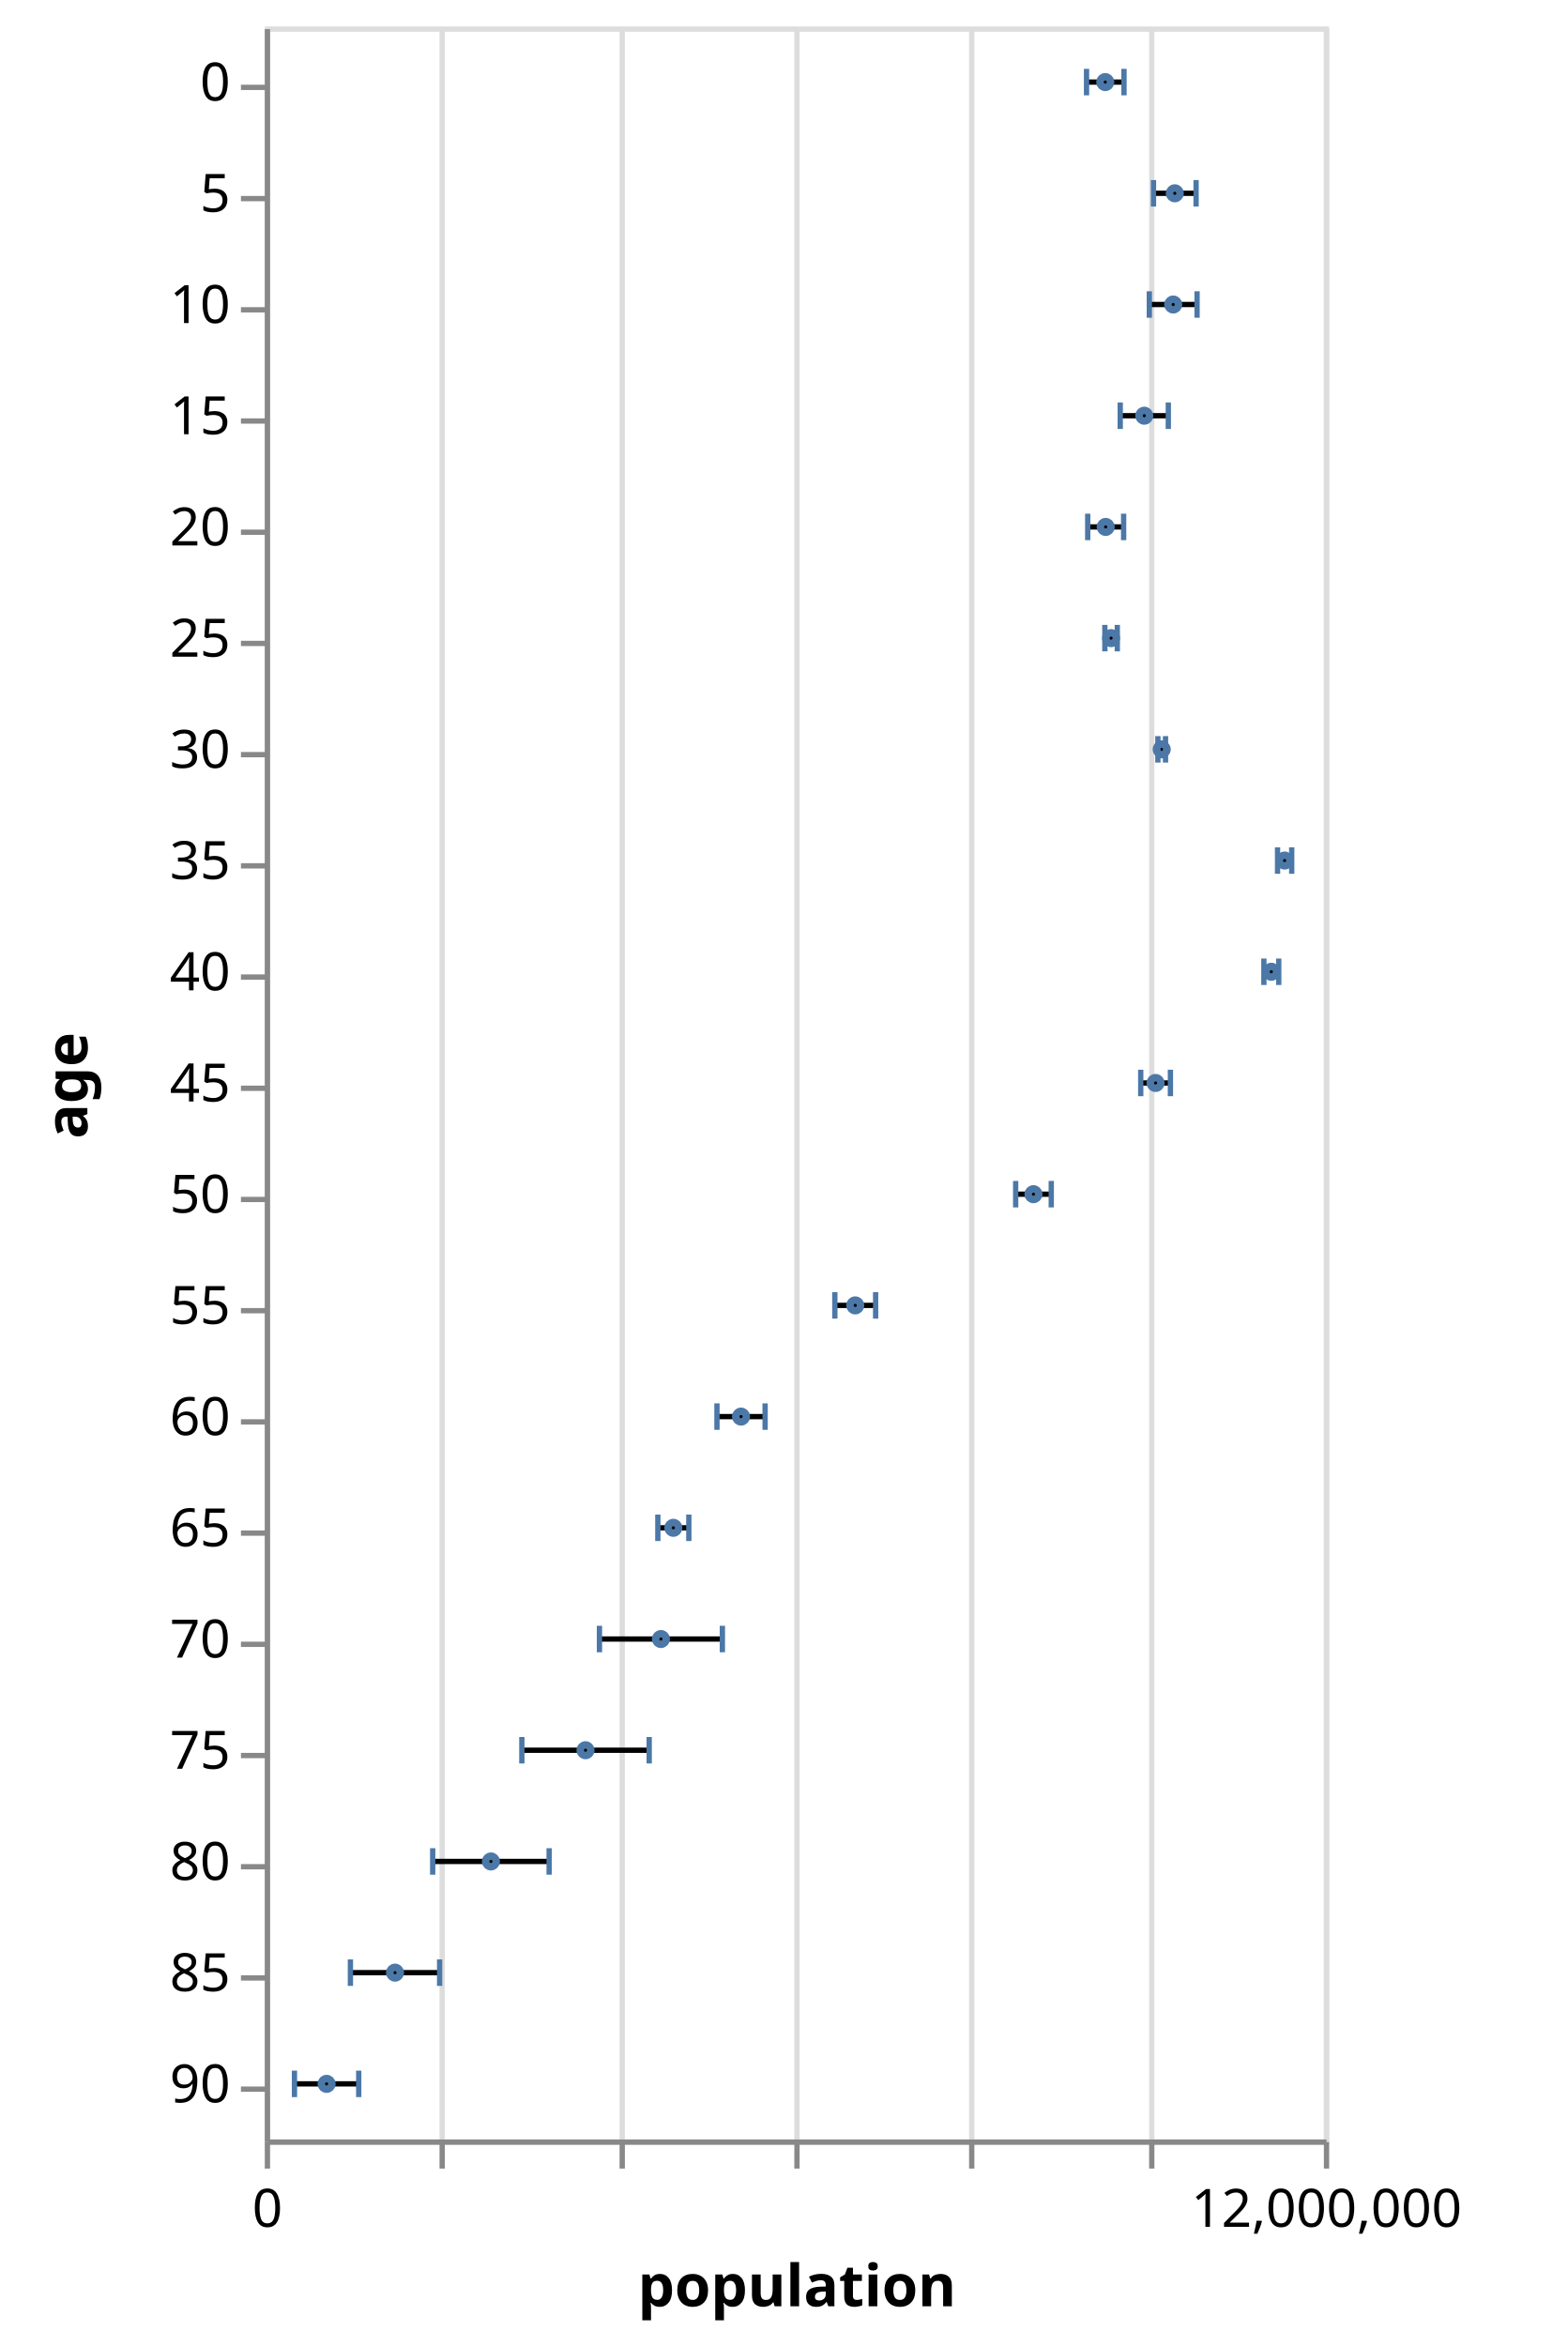
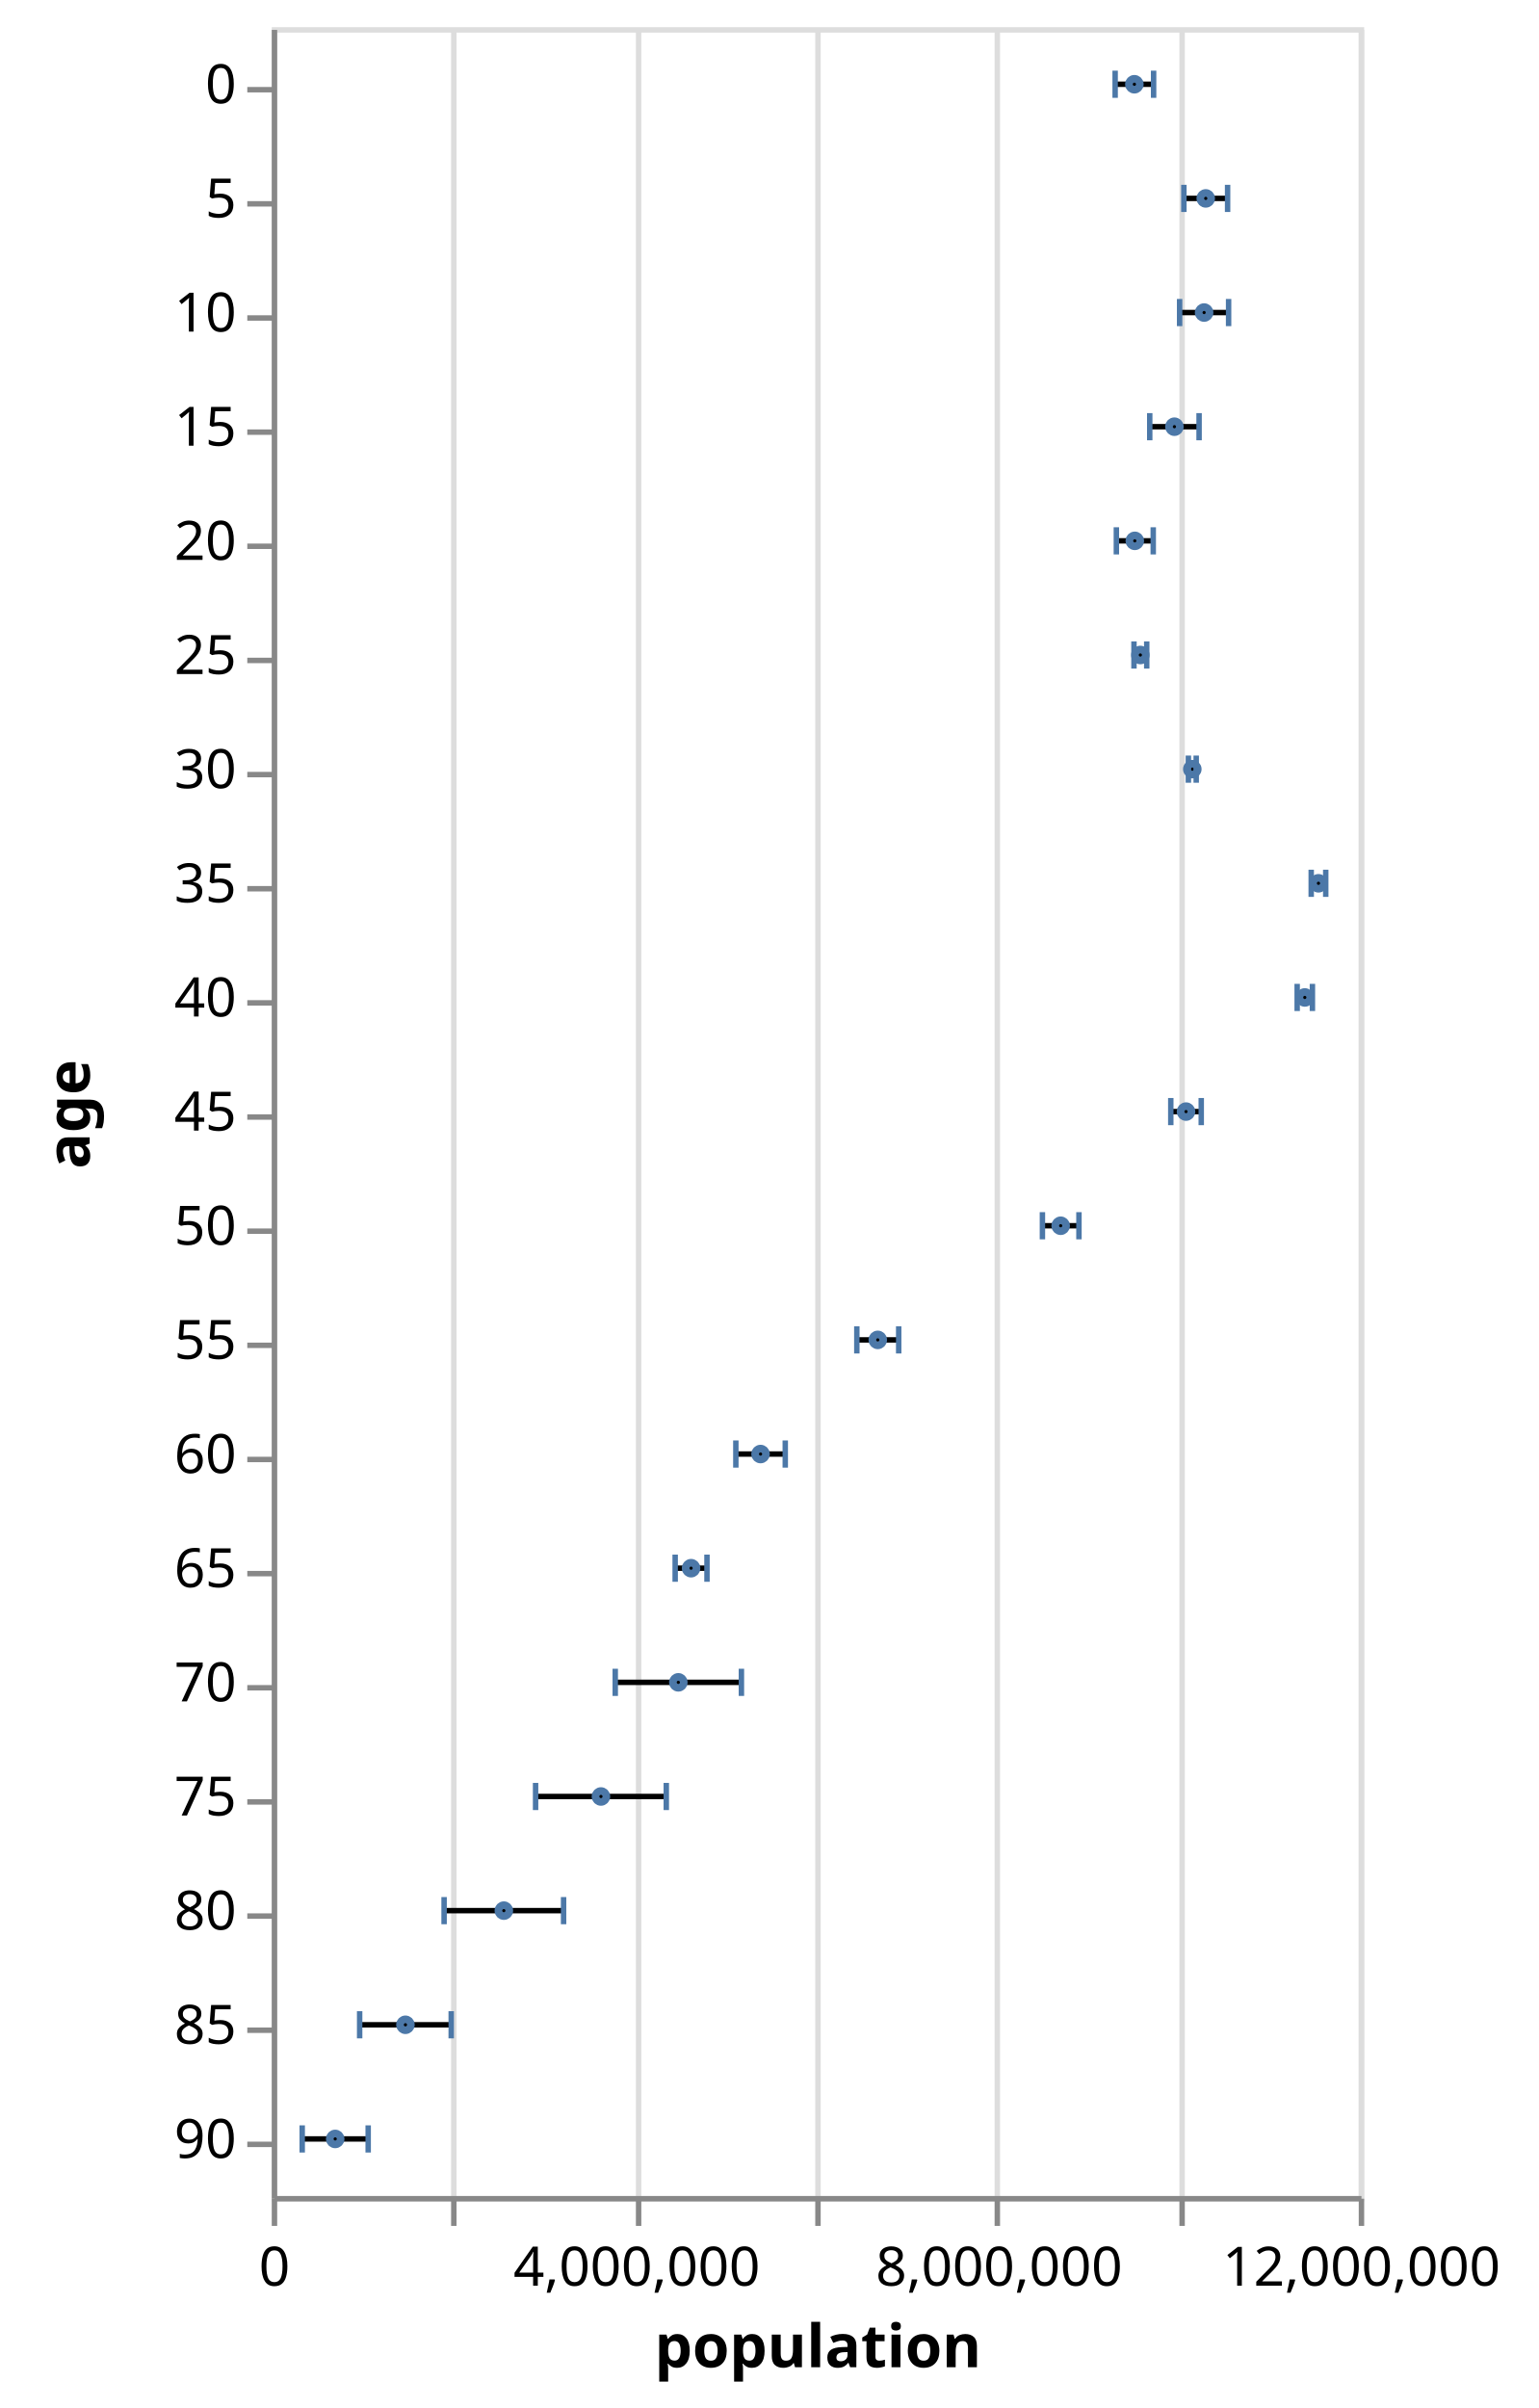
- <svg xmlns="http://www.w3.org/2000/svg" class="marks" width="296" height="443" viewBox="0 0 296 443" version="1.1">
+ <svg xmlns="http://www.w3.org/2000/svg" class="marks" width="283" height="443" viewBox="0 0 283 443" version="1.1">
  <g transform="translate(50,5)">
    <g class="mark-group role-frame root">
      <g transform="translate(0,0)">
        <path class="background" d="M0.5,0.5h200v399h-200Z" style="fill: transparent; stroke: #ddd;" />
        <g>
          <g class="mark-group role-axis">
            <g transform="translate(0.5,399.5)">
              <path class="background" d="M0,0h0v0h0Z" style="pointer-events: none; fill: none;" />
              <g>
                <g class="mark-rule role-axis-grid" style="pointer-events: none;">
                  <line transform="translate(0,0)" x2="0" y2="-399" style="fill: none; stroke: #ddd; stroke-width: 1; stroke-dasharray: ; opacity: 1;" />
                  <line transform="translate(33,0)" x2="0" y2="-399" style="fill: none; stroke: #ddd; stroke-width: 1; stroke-dasharray: ; opacity: 1;" />
                  <line transform="translate(67,0)" x2="0" y2="-399" style="fill: none; stroke: #ddd; stroke-width: 1; stroke-dasharray: ; opacity: 1;" />
                  <line transform="translate(100,0)" x2="0" y2="-399" style="fill: none; stroke: #ddd; stroke-width: 1; stroke-dasharray: ; opacity: 1;" />
                  <line transform="translate(133,0)" x2="0" y2="-399" style="fill: none; stroke: #ddd; stroke-width: 1; stroke-dasharray: ; opacity: 1;" />
                  <line transform="translate(167,0)" x2="0" y2="-399" style="fill: none; stroke: #ddd; stroke-width: 1; stroke-dasharray: ; opacity: 1;" />
                  <line transform="translate(200,0)" x2="0" y2="-399" style="fill: none; stroke: #ddd; stroke-width: 1; stroke-dasharray: ; opacity: 1;" />
                </g>
              </g>
            </g>
          </g>
          <g class="mark-rule role-mark layer_0_marks">
            <line transform="translate(155.1786,10.5)" x2="7.078" y2="0" style="fill: none; stroke: black;" />
            <line transform="translate(167.8261,31.5)" x2="8.043" y2="0" style="fill: none; stroke: black;" />
            <line transform="translate(167.0421,52.5)" x2="9.012" y2="0" style="fill: none; stroke: black;" />
            <line transform="translate(161.5445,73.5)" x2="9.079" y2="0" style="fill: none; stroke: black;" />
            <line transform="translate(155.4041,94.5)" x2="6.785" y2="0" style="fill: none; stroke: black;" />
            <line transform="translate(158.6418,115.5)" x2="2.35" y2="0" style="fill: none; stroke: black;" />
            <line transform="translate(168.6549,136.5)" x2="1.443" y2="0" style="fill: none; stroke: black;" />
            <line transform="translate(191.253,157.5)" x2="2.674" y2="0" style="fill: none; stroke: black;" />
            <line transform="translate(188.6709,178.5)" x2="2.805" y2="0" style="fill: none; stroke: black;" />
            <line transform="translate(165.4168,199.5)" x2="5.604" y2="0" style="fill: none; stroke: black;" />
            <line transform="translate(141.7989,220.5)" x2="6.72" y2="0" style="fill: none; stroke: black;" />
            <line transform="translate(107.6514,241.5)" x2="7.703" y2="0" style="fill: none; stroke: black;" />
            <line transform="translate(85.38998,262.5)" x2="9.093" y2="0" style="fill: none; stroke: black;" />
            <line transform="translate(74.22705,283.5)" x2="5.853" y2="0" style="fill: none; stroke: black;" />
            <line transform="translate(63.20242,304.5)" x2="23.212" y2="0" style="fill: none; stroke: black;" />
            <line transform="translate(48.54425,325.5)" x2="24.05" y2="0" style="fill: none; stroke: black;" />
            <line transform="translate(31.71063,346.5)" x2="21.988" y2="0" style="fill: none; stroke: black;" />
            <line transform="translate(16.17262,367.5)" x2="16.847" y2="0" style="fill: none; stroke: black;" />
            <line transform="translate(5.60505,388.5)" x2="12.138" y2="0" style="fill: none; stroke: black;" />
          </g>
          <g class="mark-rect role-mark layer_1_marks">
            <path d="M154.679,8h1v5h-1Z" style="fill: #4c78a8;" />
            <path d="M167.326,29h1v5h-1Z" style="fill: #4c78a8;" />
            <path d="M166.542,50h1v5h-1Z" style="fill: #4c78a8;" />
            <path d="M161.044,71h1v5h-1Z" style="fill: #4c78a8;" />
            <path d="M154.904,92h1v5h-1Z" style="fill: #4c78a8;" />
            <path d="M158.142,113h1v5h-1Z" style="fill: #4c78a8;" />
            <path d="M168.155,134h1v5h-1Z" style="fill: #4c78a8;" />
            <path d="M190.753,155h1v5h-1Z" style="fill: #4c78a8;" />
            <path d="M188.171,176h1v5h-1Z" style="fill: #4c78a8;" />
            <path d="M164.917,197h1v5h-1Z" style="fill: #4c78a8;" />
            <path d="M141.299,218h1v5h-1Z" style="fill: #4c78a8;" />
            <path d="M107.151,239h1v5h-1Z" style="fill: #4c78a8;" />
            <path d="M84.89,260h1v5h-1Z" style="fill: #4c78a8;" />
            <path d="M73.727,281h1v5h-1Z" style="fill: #4c78a8;" />
            <path d="M62.702,302h1v5h-1Z" style="fill: #4c78a8;" />
            <path d="M48.044,323h1v5h-1Z" style="fill: #4c78a8;" />
            <path d="M31.211,344h1v5h-1Z" style="fill: #4c78a8;" />
            <path d="M15.673,365h1v5h-1Z" style="fill: #4c78a8;" />
            <path d="M5.105,386h1v5h-1Z" style="fill: #4c78a8;" />
          </g>
          <g class="mark-rect role-mark layer_2_marks">
            <path d="M161.756,8h1v5h-1Z" style="fill: #4c78a8;" />
            <path d="M175.369,29h1v5h-1Z" style="fill: #4c78a8;" />
            <path d="M175.554,50h1v5h-1Z" style="fill: #4c78a8;" />
            <path d="M170.124,71h1v5h-1Z" style="fill: #4c78a8;" />
            <path d="M161.689,92h1v5h-1Z" style="fill: #4c78a8;" />
            <path d="M160.492,113h1v5h-1Z" style="fill: #4c78a8;" />
            <path d="M169.598,134h1v5h-1Z" style="fill: #4c78a8;" />
            <path d="M193.427,155h1v5h-1Z" style="fill: #4c78a8;" />
            <path d="M190.976,176h1v5h-1Z" style="fill: #4c78a8;" />
            <path d="M170.521,197h1v5h-1Z" style="fill: #4c78a8;" />
            <path d="M148.019,218h1v5h-1Z" style="fill: #4c78a8;" />
            <path d="M114.854,239h1v5h-1Z" style="fill: #4c78a8;" />
            <path d="M93.983,260h1v5h-1Z" style="fill: #4c78a8;" />
            <path d="M79.58,281h1v5h-1Z" style="fill: #4c78a8;" />
            <path d="M85.914,302h1v5h-1Z" style="fill: #4c78a8;" />
            <path d="M72.094,323h1v5h-1Z" style="fill: #4c78a8;" />
            <path d="M53.198,344h1v5h-1Z" style="fill: #4c78a8;" />
            <path d="M32.519,365h1v5h-1Z" style="fill: #4c78a8;" />
            <path d="M17.243,386h1v5h-1Z" style="fill: #4c78a8;" />
          </g>
          <g class="mark-symbol role-mark layer_3_marks">
            <path transform="translate(158.7174,10.5)" d="M0.707,0A0.707,0.707,0,1,1,-0.707,0A0.707,0.707,0,1,1,0.707,0" style="fill: transparent; stroke: #4c78a8; stroke-width: 2;" />
            <path transform="translate(171.8476,31.5)" d="M0.707,0A0.707,0.707,0,1,1,-0.707,0A0.707,0.707,0,1,1,0.707,0" style="fill: transparent; stroke: #4c78a8; stroke-width: 2;" />
            <path transform="translate(171.548,52.5)" d="M0.707,0A0.707,0.707,0,1,1,-0.707,0A0.707,0.707,0,1,1,0.707,0" style="fill: transparent; stroke: #4c78a8; stroke-width: 2;" />
            <path transform="translate(166.0841,73.5)" d="M0.707,0A0.707,0.707,0,1,1,-0.707,0A0.707,0.707,0,1,1,0.707,0" style="fill: transparent; stroke: #4c78a8; stroke-width: 2;" />
            <path transform="translate(158.7963,94.5)" d="M0.707,0A0.707,0.707,0,1,1,-0.707,0A0.707,0.707,0,1,1,0.707,0" style="fill: transparent; stroke: #4c78a8; stroke-width: 2;" />
            <path transform="translate(159.8167,115.5)" d="M0.707,0A0.707,0.707,0,1,1,-0.707,0A0.707,0.707,0,1,1,0.707,0" style="fill: transparent; stroke: #4c78a8; stroke-width: 2;" />
            <path transform="translate(169.3765,136.5)" d="M0.707,0A0.707,0.707,0,1,1,-0.707,0A0.707,0.707,0,1,1,0.707,0" style="fill: transparent; stroke: #4c78a8; stroke-width: 2;" />
            <path transform="translate(192.5902,157.5)" d="M0.707,0A0.707,0.707,0,1,1,-0.707,0A0.707,0.707,0,1,1,0.707,0" style="fill: transparent; stroke: #4c78a8; stroke-width: 2;" />
            <path transform="translate(190.0736,178.5)" d="M0.707,0A0.707,0.707,0,1,1,-0.707,0A0.707,0.707,0,1,1,0.707,0" style="fill: transparent; stroke: #4c78a8; stroke-width: 2;" />
            <path transform="translate(168.2188,199.5)" d="M0.707,0A0.707,0.707,0,1,1,-0.707,0A0.707,0.707,0,1,1,0.707,0" style="fill: transparent; stroke: #4c78a8; stroke-width: 2;" />
            <path transform="translate(145.1589,220.5)" d="M0.707,0A0.707,0.707,0,1,1,-0.707,0A0.707,0.707,0,1,1,0.707,0" style="fill: transparent; stroke: #4c78a8; stroke-width: 2;" />
            <path transform="translate(111.5029,241.5)" d="M0.707,0A0.707,0.707,0,1,1,-0.707,0A0.707,0.707,0,1,1,0.707,0" style="fill: transparent; stroke: #4c78a8; stroke-width: 2;" />
            <path transform="translate(89.93633,262.5)" d="M0.707,0A0.707,0.707,0,1,1,-0.707,0A0.707,0.707,0,1,1,0.707,0" style="fill: transparent; stroke: #4c78a8; stroke-width: 2;" />
            <path transform="translate(77.15339,283.5)" d="M0.707,0A0.707,0.707,0,1,1,-0.707,0A0.707,0.707,0,1,1,0.707,0" style="fill: transparent; stroke: #4c78a8; stroke-width: 2;" />
            <path transform="translate(74.80833,304.5)" d="M0.707,0A0.707,0.707,0,1,1,-0.707,0A0.707,0.707,0,1,1,0.707,0" style="fill: transparent; stroke: #4c78a8; stroke-width: 2;" />
            <path transform="translate(60.56916,325.5)" d="M0.707,0A0.707,0.707,0,1,1,-0.707,0A0.707,0.707,0,1,1,0.707,0" style="fill: transparent; stroke: #4c78a8; stroke-width: 2;" />
            <path transform="translate(42.70447,346.5)" d="M0.707,0A0.707,0.707,0,1,1,-0.707,0A0.707,0.707,0,1,1,0.707,0" style="fill: transparent; stroke: #4c78a8; stroke-width: 2;" />
            <path transform="translate(24.59594,367.5)" d="M0.707,0A0.707,0.707,0,1,1,-0.707,0A0.707,0.707,0,1,1,0.707,0" style="fill: transparent; stroke: #4c78a8; stroke-width: 2;" />
            <path transform="translate(11.67403,388.5)" d="M0.707,0A0.707,0.707,0,1,1,-0.707,0A0.707,0.707,0,1,1,0.707,0" style="fill: transparent; stroke: #4c78a8; stroke-width: 2;" />
          </g>
          <g class="mark-group role-axis">
            <g transform="translate(0.5,399.5)">
              <path class="background" d="M0,0h0v0h0Z" style="pointer-events: none; fill: none;" />
              <g>
                <g class="mark-rule role-axis-tick" style="pointer-events: none;">
                  <line transform="translate(0,0)" x2="0" y2="5" style="fill: none; stroke: #888; stroke-width: 1; opacity: 1;" />
                  <line transform="translate(33,0)" x2="0" y2="5" style="fill: none; stroke: #888; stroke-width: 1; opacity: 1;" />
                  <line transform="translate(67,0)" x2="0" y2="5" style="fill: none; stroke: #888; stroke-width: 1; opacity: 1;" />
                  <line transform="translate(100,0)" x2="0" y2="5" style="fill: none; stroke: #888; stroke-width: 1; opacity: 1;" />
                  <line transform="translate(133,0)" x2="0" y2="5" style="fill: none; stroke: #888; stroke-width: 1; opacity: 1;" />
                  <line transform="translate(167,0)" x2="0" y2="5" style="fill: none; stroke: #888; stroke-width: 1; opacity: 1;" />
                  <line transform="translate(200,0)" x2="0" y2="5" style="fill: none; stroke: #888; stroke-width: 1; opacity: 1;" />
                </g>
                <g class="mark-text role-axis-label" style="pointer-events: none;">
                  <text text-anchor="middle" transform="translate(0,16)" style="font: 10px sans-serif; fill: #000; opacity: 1;">0</text>
                  <text text-anchor="middle" transform="translate(33.33333,16)" style="font: 10px sans-serif; fill: #000; opacity: 0;">2,000,000</text>
-                   <text text-anchor="middle" transform="translate(66.66667,16)" style="font: 10px sans-serif; fill: #000; opacity: 0;">4,000,000</text>
+                   <text text-anchor="middle" transform="translate(66.66667,16)" style="font: 10px sans-serif; fill: #000; opacity: 1;">4,000,000</text>
                  <text text-anchor="middle" transform="translate(100,16)" style="font: 10px sans-serif; fill: #000; opacity: 0;">6,000,000</text>
-                   <text text-anchor="middle" transform="translate(133.3333,16)" style="font: 10px sans-serif; fill: #000; opacity: 0;">8,000,000</text>
+                   <text text-anchor="middle" transform="translate(133.3333,16)" style="font: 10px sans-serif; fill: #000; opacity: 1;">8,000,000</text>
                  <text text-anchor="middle" transform="translate(166.6667,16)" style="font: 10px sans-serif; fill: #000; opacity: 0;">10,000,000</text>
                  <text text-anchor="middle" transform="translate(200,16)" style="font: 10px sans-serif; fill: #000; opacity: 1;">12,000,000</text>
                </g>
                <g class="mark-rule role-axis-domain" style="pointer-events: none;">
                  <line transform="translate(0,0)" x2="200" y2="0" style="fill: none; stroke: #888; stroke-width: 1; opacity: 1;" />
                </g>
                <g class="mark-text role-axis-title" style="pointer-events: none;">
                  <text text-anchor="middle" transform="translate(100,31)" style="font: bold 11px sans-serif; fill: #000; opacity: 1;">population</text>
                </g>
              </g>
            </g>
          </g>
          <g class="mark-group role-axis">
            <g transform="translate(0.5,0.5)">
              <path class="background" d="M0,0h0v0h0Z" style="pointer-events: none; fill: none;" />
              <g>
                <g class="mark-rule role-axis-tick" style="pointer-events: none;">
                  <line transform="translate(0,11)" x2="-5" y2="0" style="fill: none; stroke: #888; stroke-width: 1; opacity: 1;" />
                  <line transform="translate(0,32)" x2="-5" y2="0" style="fill: none; stroke: #888; stroke-width: 1; opacity: 1;" />
                  <line transform="translate(0,53)" x2="-5" y2="0" style="fill: none; stroke: #888; stroke-width: 1; opacity: 1;" />
                  <line transform="translate(0,74)" x2="-5" y2="0" style="fill: none; stroke: #888; stroke-width: 1; opacity: 1;" />
                  <line transform="translate(0,95)" x2="-5" y2="0" style="fill: none; stroke: #888; stroke-width: 1; opacity: 1;" />
                  <line transform="translate(0,116)" x2="-5" y2="0" style="fill: none; stroke: #888; stroke-width: 1; opacity: 1;" />
                  <line transform="translate(0,137)" x2="-5" y2="0" style="fill: none; stroke: #888; stroke-width: 1; opacity: 1;" />
                  <line transform="translate(0,158)" x2="-5" y2="0" style="fill: none; stroke: #888; stroke-width: 1; opacity: 1;" />
                  <line transform="translate(0,179)" x2="-5" y2="0" style="fill: none; stroke: #888; stroke-width: 1; opacity: 1;" />
                  <line transform="translate(0,200)" x2="-5" y2="0" style="fill: none; stroke: #888; stroke-width: 1; opacity: 1;" />
                  <line transform="translate(0,221)" x2="-5" y2="0" style="fill: none; stroke: #888; stroke-width: 1; opacity: 1;" />
                  <line transform="translate(0,242)" x2="-5" y2="0" style="fill: none; stroke: #888; stroke-width: 1; opacity: 1;" />
                  <line transform="translate(0,263)" x2="-5" y2="0" style="fill: none; stroke: #888; stroke-width: 1; opacity: 1;" />
                  <line transform="translate(0,284)" x2="-5" y2="0" style="fill: none; stroke: #888; stroke-width: 1; opacity: 1;" />
                  <line transform="translate(0,305)" x2="-5" y2="0" style="fill: none; stroke: #888; stroke-width: 1; opacity: 1;" />
                  <line transform="translate(0,326)" x2="-5" y2="0" style="fill: none; stroke: #888; stroke-width: 1; opacity: 1;" />
                  <line transform="translate(0,347)" x2="-5" y2="0" style="fill: none; stroke: #888; stroke-width: 1; opacity: 1;" />
                  <line transform="translate(0,368)" x2="-5" y2="0" style="fill: none; stroke: #888; stroke-width: 1; opacity: 1;" />
                  <line transform="translate(0,389)" x2="-5" y2="0" style="fill: none; stroke: #888; stroke-width: 1; opacity: 1;" />
                </g>
                <g class="mark-text role-axis-label" style="pointer-events: none;">
                  <text text-anchor="end" transform="translate(-7,13.5)" style="font: 10px sans-serif; fill: #000; opacity: 1;">0</text>
                  <text text-anchor="end" transform="translate(-7,34.5)" style="font: 10px sans-serif; fill: #000; opacity: 1;">5</text>
                  <text text-anchor="end" transform="translate(-7,55.5)" style="font: 10px sans-serif; fill: #000; opacity: 1;">10</text>
                  <text text-anchor="end" transform="translate(-7,76.5)" style="font: 10px sans-serif; fill: #000; opacity: 1;">15</text>
                  <text text-anchor="end" transform="translate(-7,97.5)" style="font: 10px sans-serif; fill: #000; opacity: 1;">20</text>
                  <text text-anchor="end" transform="translate(-7,118.5)" style="font: 10px sans-serif; fill: #000; opacity: 1;">25</text>
                  <text text-anchor="end" transform="translate(-7,139.5)" style="font: 10px sans-serif; fill: #000; opacity: 1;">30</text>
                  <text text-anchor="end" transform="translate(-7,160.5)" style="font: 10px sans-serif; fill: #000; opacity: 1;">35</text>
                  <text text-anchor="end" transform="translate(-7,181.5)" style="font: 10px sans-serif; fill: #000; opacity: 1;">40</text>
                  <text text-anchor="end" transform="translate(-7,202.5)" style="font: 10px sans-serif; fill: #000; opacity: 1;">45</text>
                  <text text-anchor="end" transform="translate(-7,223.5)" style="font: 10px sans-serif; fill: #000; opacity: 1;">50</text>
                  <text text-anchor="end" transform="translate(-7,244.5)" style="font: 10px sans-serif; fill: #000; opacity: 1;">55</text>
                  <text text-anchor="end" transform="translate(-7,265.5)" style="font: 10px sans-serif; fill: #000; opacity: 1;">60</text>
                  <text text-anchor="end" transform="translate(-7,286.5)" style="font: 10px sans-serif; fill: #000; opacity: 1;">65</text>
                  <text text-anchor="end" transform="translate(-7,307.5)" style="font: 10px sans-serif; fill: #000; opacity: 1;">70</text>
                  <text text-anchor="end" transform="translate(-7,328.5)" style="font: 10px sans-serif; fill: #000; opacity: 1;">75</text>
                  <text text-anchor="end" transform="translate(-7,349.5)" style="font: 10px sans-serif; fill: #000; opacity: 1;">80</text>
                  <text text-anchor="end" transform="translate(-7,370.5)" style="font: 10px sans-serif; fill: #000; opacity: 1;">85</text>
                  <text text-anchor="end" transform="translate(-7,391.5)" style="font: 10px sans-serif; fill: #000; opacity: 1;">90</text>
                </g>
                <g class="mark-rule role-axis-domain" style="pointer-events: none;">
                  <line transform="translate(0,0)" x2="0" y2="399" style="fill: none; stroke: #888; stroke-width: 1; opacity: 1;" />
                </g>
                <g class="mark-text role-axis-title" style="pointer-events: none;">
                  <text text-anchor="middle" transform="translate(-32,199.5) rotate(-90) translate(0,-2)" style="font: bold 11px sans-serif; fill: #000; opacity: 1;">age</text>
                </g>
              </g>
            </g>
          </g>
        </g>
      </g>
    </g>
  </g>
</svg>
